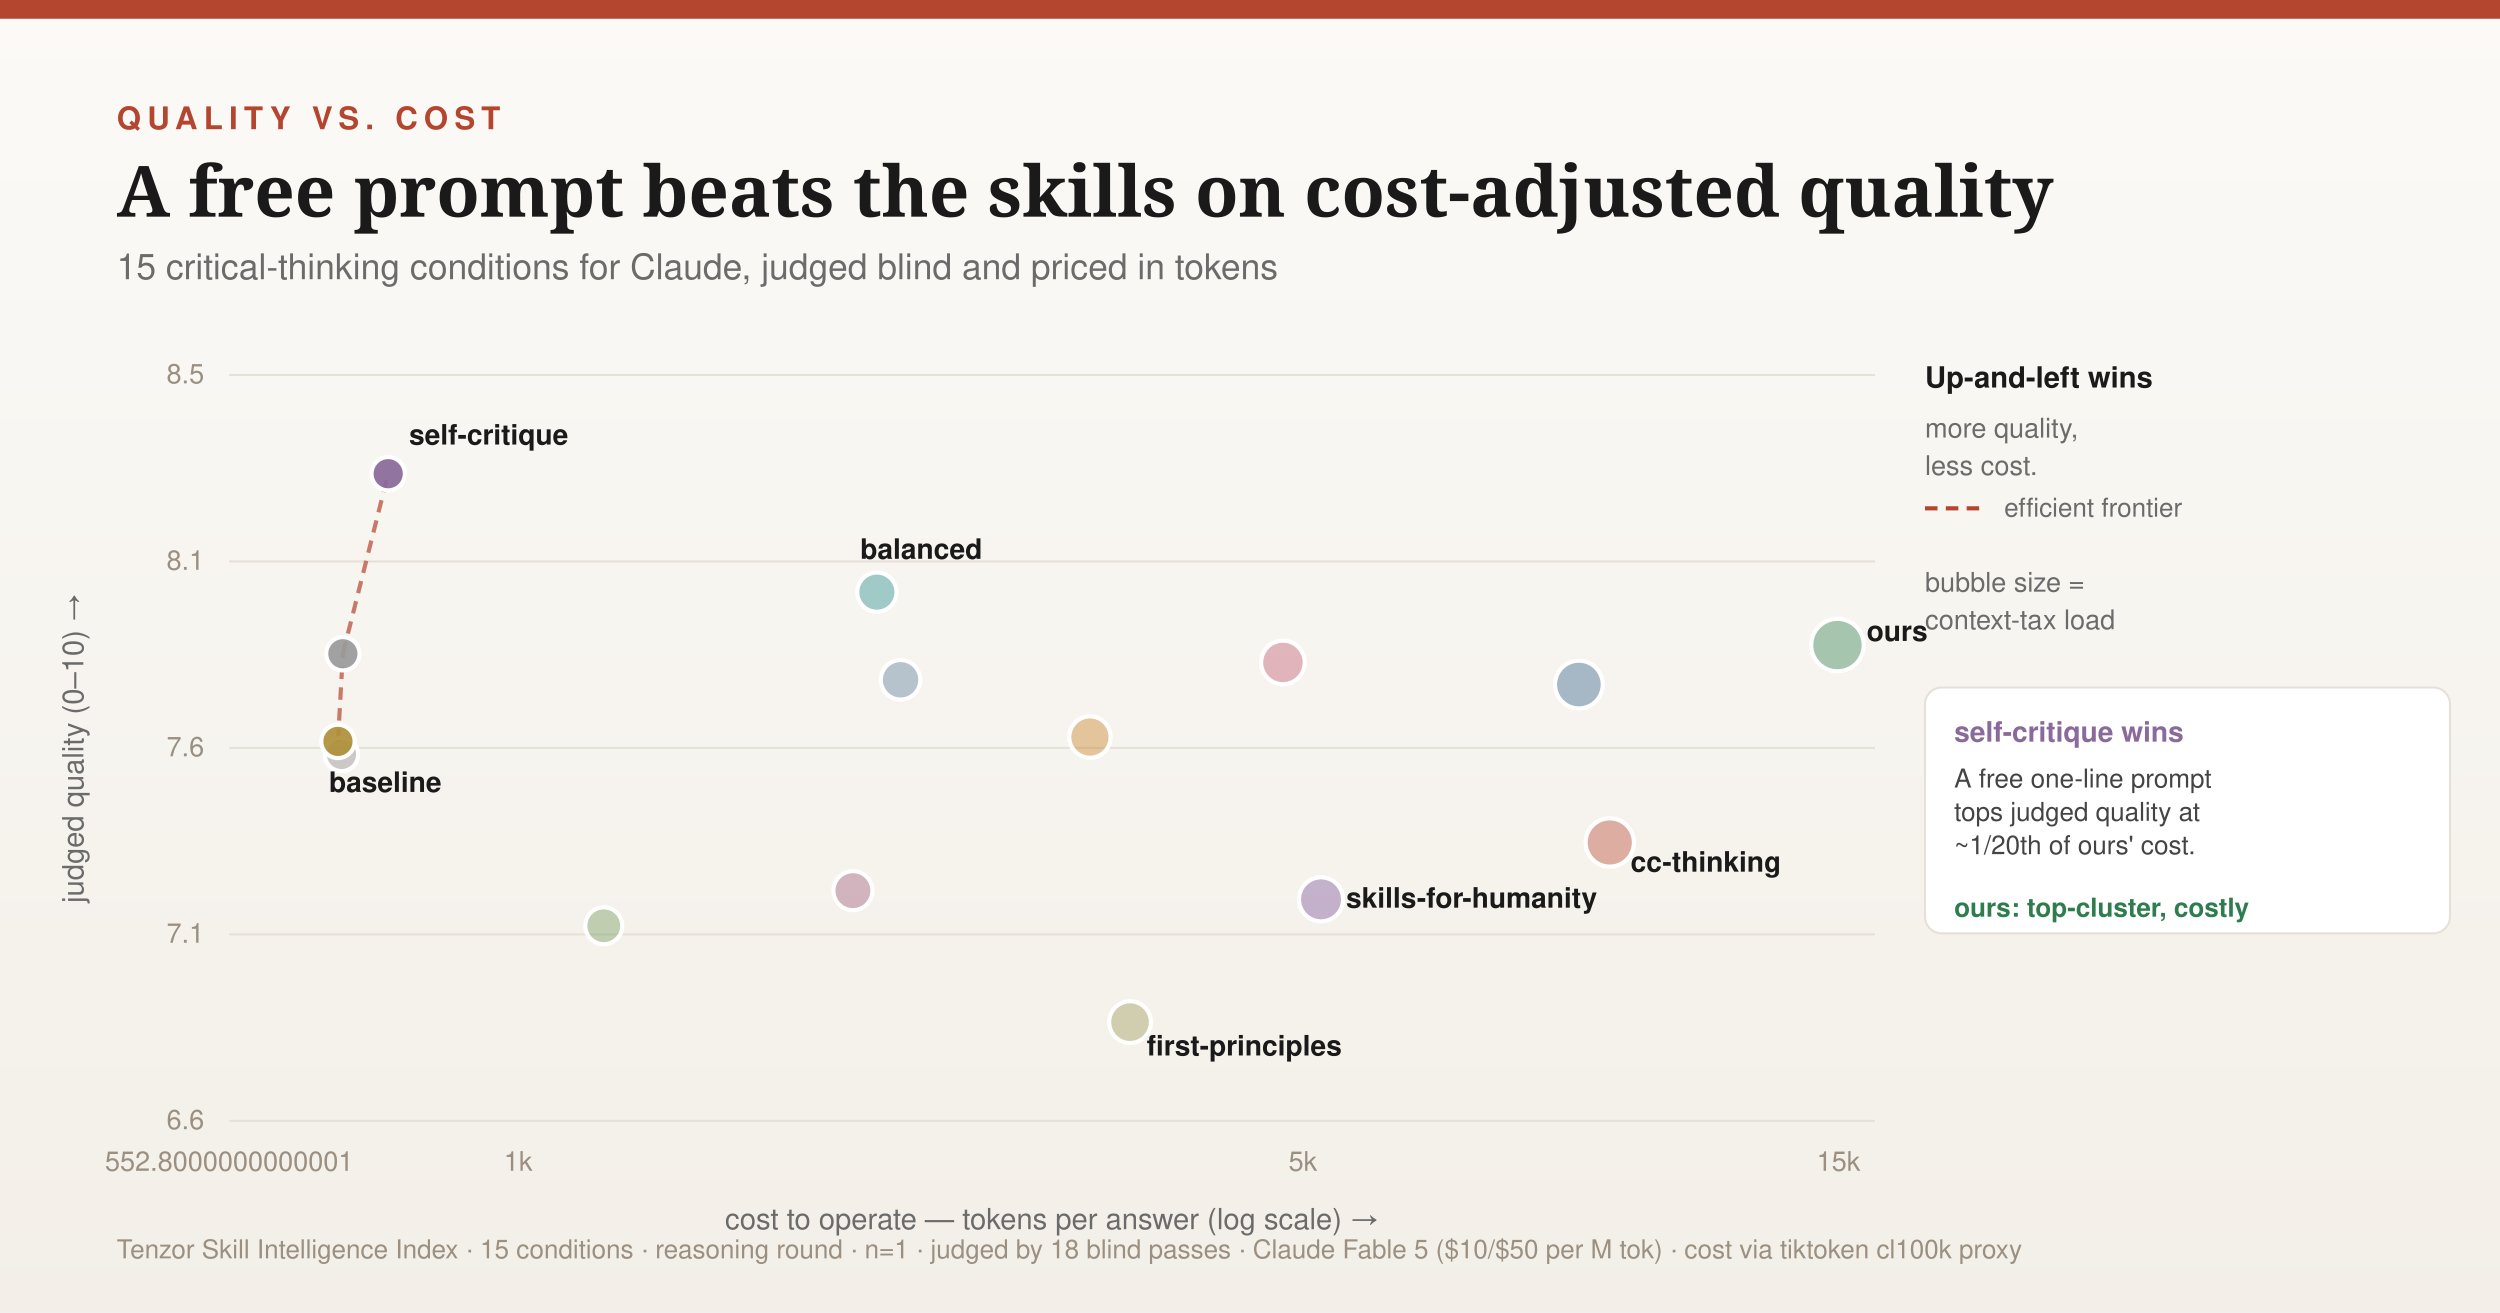
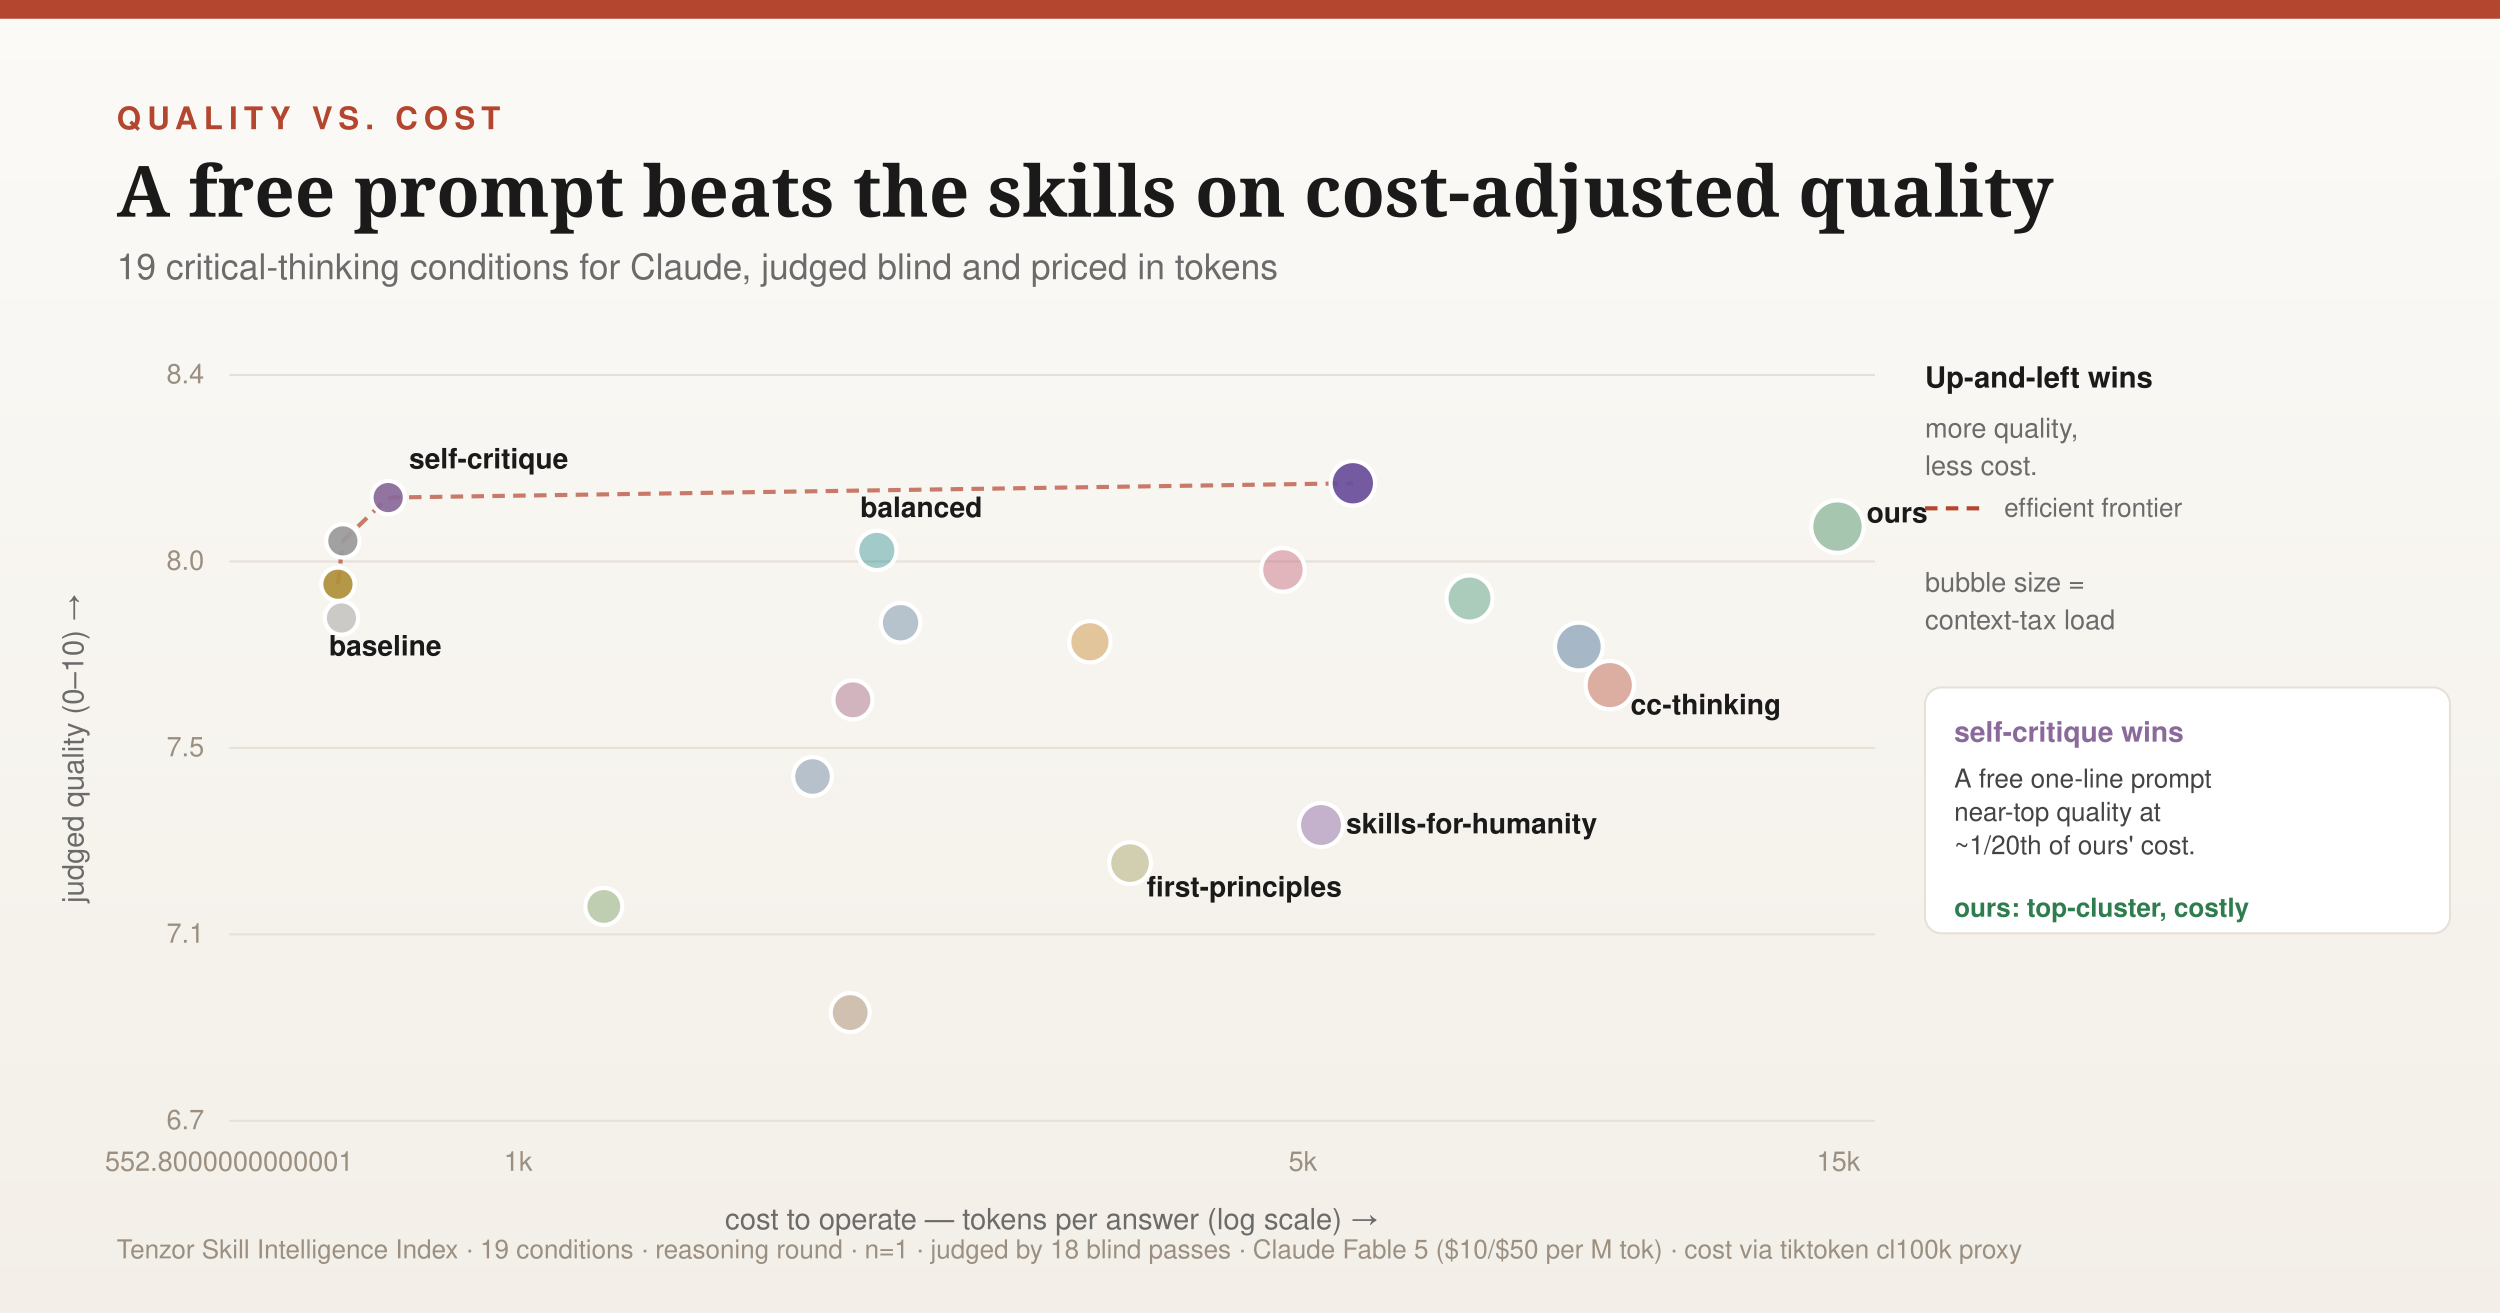
<svg xmlns="http://www.w3.org/2000/svg" viewBox="0 0 1200 630" font-family="Georgia,'Times New Roman',serif">
  <defs>
    <linearGradient id="bg" x1="0" y1="0" x2="0" y2="1">
      <stop offset="0" stop-color="#fbfaf7" />
      <stop offset="1" stop-color="#f3efe8" />
    </linearGradient>
  </defs>
  <rect width="1200" height="630" fill="url(#bg)" />
  <rect x="0" y="0" width="1200" height="9" fill="#b4452f" />
  <text x="56" y="62" font-size="15" letter-spacing="3" fill="#b4452f" font-family="Helvetica,Arial,sans-serif" font-weight="700">QUALITY VS. COST</text>
  <text x="56" y="104" font-size="34" fill="#1a1a1a" font-weight="700" font-family="Georgia,serif">A free prompt beats the skills on cost-adjusted quality</text>
-   <text x="56" y="134" font-size="17" fill="#6b6b6b" font-family="Helvetica,Arial,sans-serif">15 critical-thinking conditions for Claude, judged blind and priced in tokens</text>
+   <text x="56" y="134" font-size="17" fill="#6b6b6b" font-family="Helvetica,Arial,sans-serif">19 critical-thinking conditions for Claude, judged blind and priced in tokens</text>
  <line x1="110" y1="538" x2="900" y2="538" stroke="#e6e1d8" />
-   <text x="98" y="542" text-anchor="end" font-size="13" fill="#9a8f80" font-family="Helvetica,Arial,sans-serif">6.6</text>
+   <text x="98" y="542" text-anchor="end" font-size="13" fill="#9a8f80" font-family="Helvetica,Arial,sans-serif">6.7</text>
  <line x1="110" y1="448.5" x2="900" y2="448.5" stroke="#e6e1d8" />
  <text x="98" y="452.5" text-anchor="end" font-size="13" fill="#9a8f80" font-family="Helvetica,Arial,sans-serif">7.1</text>
  <line x1="110" y1="359" x2="900" y2="359" stroke="#e6e1d8" />
-   <text x="98" y="363" text-anchor="end" font-size="13" fill="#9a8f80" font-family="Helvetica,Arial,sans-serif">7.6</text>
+   <text x="98" y="363" text-anchor="end" font-size="13" fill="#9a8f80" font-family="Helvetica,Arial,sans-serif">7.5</text>
  <line x1="110" y1="269.5" x2="900" y2="269.5" stroke="#e6e1d8" />
-   <text x="98" y="273.5" text-anchor="end" font-size="13" fill="#9a8f80" font-family="Helvetica,Arial,sans-serif">8.1</text>
+   <text x="98" y="273.5" text-anchor="end" font-size="13" fill="#9a8f80" font-family="Helvetica,Arial,sans-serif">8.0</text>
  <line x1="110" y1="180" x2="900" y2="180" stroke="#e6e1d8" />
-   <text x="98" y="184" text-anchor="end" font-size="13" fill="#9a8f80" font-family="Helvetica,Arial,sans-serif">8.5</text>
+   <text x="98" y="184" text-anchor="end" font-size="13" fill="#9a8f80" font-family="Helvetica,Arial,sans-serif">8.4</text>
  <text x="110" y="562" text-anchor="middle" font-size="13" fill="#9a8f80" font-family="Helvetica,Arial,sans-serif">552.8000000000001</text>
  <text x="248.718" y="562" text-anchor="middle" font-size="13" fill="#9a8f80" font-family="Helvetica,Arial,sans-serif">1k</text>
  <text x="625.36" y="562" text-anchor="middle" font-size="13" fill="#9a8f80" font-family="Helvetica,Arial,sans-serif">5k</text>
  <text x="882.458" y="562" text-anchor="middle" font-size="13" fill="#9a8f80" font-family="Helvetica,Arial,sans-serif">15k</text>
  <text x="505" y="590" text-anchor="middle" font-size="14" fill="#6b6b6b" font-family="Helvetica,Arial,sans-serif">cost to operate — tokens per answer (log scale) →</text>
  <text x="40" y="359" text-anchor="middle" font-size="14" fill="#6b6b6b" font-family="Helvetica,Arial,sans-serif" transform="rotate(-90 40 359)">judged quality (0–10) →</text>
-   <line x1="162.22" y1="355.873" x2="164.579" y2="313.8" stroke="#b4452f" stroke-width="2" stroke-dasharray="6 4" opacity="0.7" />
-   <line x1="164.579" y1="313.8" x2="186.334" y2="227.38" stroke="#b4452f" stroke-width="2" stroke-dasharray="6 4" opacity="0.7" />
-   <circle cx="420.894" cy="284.235" r="9.419" fill="#1f8a8a" fill-opacity="0.4" stroke="#fff" stroke-width="2" />
-   <circle cx="163.907" cy="362.127" r="8" fill="#8a8a8a" fill-opacity="0.4" stroke="#fff" stroke-width="2" />
-   <circle cx="772.692" cy="404.39" r="11.584" fill="#b4452f" fill-opacity="0.4" stroke="#fff" stroke-width="2" />
-   <circle cx="523.176" cy="353.788" r="9.922" fill="#c77d20" fill-opacity="0.4" stroke="#fff" stroke-width="2" />
-   <circle cx="615.807" cy="317.969" r="10.459" fill="#c0556f" fill-opacity="0.4" stroke="#fff" stroke-width="2" />
-   <circle cx="162.22" cy="355.873" r="8" fill="#b0903a" fill-opacity="0.92" stroke="#fff" stroke-width="2" />
-   <circle cx="542.425" cy="490.62" r="10.026" fill="#9a9a55" fill-opacity="0.4" stroke="#fff" stroke-width="2" />
-   <circle cx="881.99" cy="309.63" r="12.595" fill="#2f7d4f" fill-opacity="0.4" stroke="#fff" stroke-width="2" />
-   <circle cx="164.579" cy="313.8" r="8" fill="#9a9a9a" fill-opacity="0.92" stroke="#fff" stroke-width="2" />
-   <circle cx="186.334" cy="227.38" r="8" fill="#8a6a9a" fill-opacity="0.92" stroke="#fff" stroke-width="2" />
-   <circle cx="432.274" cy="326.308" r="9.486" fill="#557a9a" fill-opacity="0.4" stroke="#fff" stroke-width="2" />
-   <circle cx="634.088" cy="431.68" r="10.575" fill="#7a4f9a" fill-opacity="0.4" stroke="#fff" stroke-width="2" />
-   <circle cx="409.403" cy="427.511" r="9.375" fill="#9a5577" fill-opacity="0.4" stroke="#fff" stroke-width="2" />
-   <circle cx="289.82" cy="444.378" r="8.872" fill="#6f9a55" fill-opacity="0.4" stroke="#fff" stroke-width="2" />
-   <circle cx="757.868" cy="328.582" r="11.462" fill="#2f5d8a" fill-opacity="0.4" stroke="#fff" stroke-width="2" />
-   <text x="196.334" y="213.38" font-size="13.5" fill="#1a1a1a" font-weight="700" font-family="Helvetica,Arial,sans-serif">self-critique</text>
-   <text x="895.99" y="307.63" font-size="13.5" fill="#1a1a1a" font-weight="700" font-family="Helvetica,Arial,sans-serif">ours</text>
-   <text x="412.894" y="268.235" font-size="13.5" fill="#1a1a1a" font-weight="700" font-family="Helvetica,Arial,sans-serif">balanced</text>
-   <text x="782.692" y="418.39" font-size="13.5" fill="#1a1a1a" font-weight="700" font-family="Helvetica,Arial,sans-serif">cc-thinking</text>
-   <text x="550.425" y="506.62" font-size="13.5" fill="#1a1a1a" font-weight="700" font-family="Helvetica,Arial,sans-serif">first-principles</text>
-   <text x="157.907" y="380.127" font-size="13.5" fill="#1a1a1a" font-weight="700" font-family="Helvetica,Arial,sans-serif">baseline</text>
-   <text x="646.088" y="435.68" font-size="13.5" fill="#1a1a1a" font-weight="700" font-family="Helvetica,Arial,sans-serif">skills-for-humanity</text>
+   <line x1="162.22" y1="280.415" x2="164.579" y2="259.625" stroke="#b4452f" stroke-width="2" stroke-dasharray="6 4" opacity="0.7" />
+   <line x1="164.579" y1="259.625" x2="186.334" y2="238.835" stroke="#b4452f" stroke-width="2" stroke-dasharray="6 4" opacity="0.7" />
+   <line x1="186.334" y1="238.835" x2="649.36" y2="231.974" stroke="#b4452f" stroke-width="2" stroke-dasharray="6 4" opacity="0.7" />
+   <circle cx="390.013" cy="372.721" r="9.296" fill="#557799" fill-opacity="0.4" stroke="#fff" stroke-width="2" />
+   <circle cx="420.894" cy="264.199" r="9.419" fill="#1f8a8a" fill-opacity="0.4" stroke="#fff" stroke-width="2" />
+   <circle cx="163.907" cy="296.631" r="8" fill="#8a8a8a" fill-opacity="0.4" stroke="#fff" stroke-width="2" />
+   <circle cx="772.692" cy="328.855" r="11.584" fill="#b4452f" fill-opacity="0.4" stroke="#fff" stroke-width="2" />
+   <circle cx="408.104" cy="486.026" r="9.348" fill="#9a7755" fill-opacity="0.4" stroke="#fff" stroke-width="2" />
+   <circle cx="523.176" cy="308.065" r="9.922" fill="#c77d20" fill-opacity="0.4" stroke="#fff" stroke-width="2" />
+   <circle cx="615.807" cy="273.554" r="10.459" fill="#c0556f" fill-opacity="0.4" stroke="#fff" stroke-width="2" />
+   <circle cx="162.22" cy="280.415" r="8" fill="#b0903a" fill-opacity="0.92" stroke="#fff" stroke-width="2" />
+   <circle cx="542.425" cy="414.301" r="10.026" fill="#9a9a55" fill-opacity="0.4" stroke="#fff" stroke-width="2" />
+   <circle cx="705.368" cy="287.275" r="11.061" fill="#3a8f6a" fill-opacity="0.4" stroke="#fff" stroke-width="2" />
+   <circle cx="649.36" cy="231.974" r="10.673" fill="#6a4f9a" fill-opacity="0.92" stroke="#fff" stroke-width="2" />
+   <circle cx="881.99" cy="252.764" r="12.595" fill="#2f7d4f" fill-opacity="0.4" stroke="#fff" stroke-width="2" />
+   <circle cx="164.579" cy="259.625" r="8" fill="#9a9a9a" fill-opacity="0.92" stroke="#fff" stroke-width="2" />
+   <circle cx="186.334" cy="238.835" r="8" fill="#8a6a9a" fill-opacity="0.92" stroke="#fff" stroke-width="2" />
+   <circle cx="432.274" cy="298.918" r="9.486" fill="#557a9a" fill-opacity="0.4" stroke="#fff" stroke-width="2" />
+   <circle cx="634.088" cy="396.006" r="10.575" fill="#7a4f9a" fill-opacity="0.4" stroke="#fff" stroke-width="2" />
+   <circle cx="409.403" cy="335.923" r="9.375" fill="#9a5577" fill-opacity="0.4" stroke="#fff" stroke-width="2" />
+   <circle cx="289.82" cy="435.091" r="8.872" fill="#6f9a55" fill-opacity="0.4" stroke="#fff" stroke-width="2" />
+   <circle cx="757.868" cy="310.352" r="11.462" fill="#2f5d8a" fill-opacity="0.4" stroke="#fff" stroke-width="2" />
+   <text x="196.334" y="224.835" font-size="13.5" fill="#1a1a1a" font-weight="700" font-family="Helvetica,Arial,sans-serif">self-critique</text>
+   <text x="895.99" y="250.764" font-size="13.5" fill="#1a1a1a" font-weight="700" font-family="Helvetica,Arial,sans-serif">ours</text>
+   <text x="412.894" y="248.199" font-size="13.5" fill="#1a1a1a" font-weight="700" font-family="Helvetica,Arial,sans-serif">balanced</text>
+   <text x="782.692" y="342.855" font-size="13.5" fill="#1a1a1a" font-weight="700" font-family="Helvetica,Arial,sans-serif">cc-thinking</text>
+   <text x="550.425" y="430.301" font-size="13.5" fill="#1a1a1a" font-weight="700" font-family="Helvetica,Arial,sans-serif">first-principles</text>
+   <text x="157.907" y="314.631" font-size="13.5" fill="#1a1a1a" font-weight="700" font-family="Helvetica,Arial,sans-serif">baseline</text>
+   <text x="646.088" y="400.006" font-size="13.5" fill="#1a1a1a" font-weight="700" font-family="Helvetica,Arial,sans-serif">skills-for-humanity</text>
  <text x="924" y="186" font-size="14" fill="#1a1a1a" font-weight="700" font-family="Helvetica,Arial,sans-serif">Up-and-left wins</text>
  <text x="924" y="210" font-size="13" fill="#6b6b6b" font-family="Helvetica,Arial,sans-serif">
    <tspan x="924" dy="0">more quality,</tspan>
    <tspan x="924" dy="18">less cost.</tspan>
  </text>
  <line x1="924" y1="244" x2="954" y2="244" stroke="#b4452f" stroke-width="2" stroke-dasharray="6 4" />
  <text x="962" y="248" font-size="12.5" fill="#6b6b6b" font-family="Helvetica,Arial,sans-serif">efficient frontier</text>
  <text x="924" y="284" font-size="13" fill="#6b6b6b" font-family="Helvetica,Arial,sans-serif">bubble size =</text>
  <text x="924" y="302" font-size="13" fill="#6b6b6b" font-family="Helvetica,Arial,sans-serif">context-tax load</text>
  <rect x="924" y="330" width="252" height="118" rx="8" fill="#fff" stroke="#e6e1d8" />
  <text x="938" y="356" font-size="13.5" fill="#8a6a9a" font-weight="700" font-family="Helvetica,Arial,sans-serif">self-critique wins</text>
  <text x="938" y="378" font-size="12.5" fill="#444" font-family="Helvetica,Arial,sans-serif">
    <tspan x="938" dy="0">A free one-line prompt</tspan>
-     <tspan x="938" dy="16">tops judged quality at</tspan>
+     <tspan x="938" dy="16">near-top quality at</tspan>
    <tspan x="938" dy="16">~1/20th of ours' cost.</tspan>
  </text>
  <text x="938" y="440" font-size="12.5" fill="#2f7d4f" font-weight="700" font-family="Helvetica,Arial,sans-serif">ours: top-cluster, costly</text>
-   <text x="56" y="604" font-size="12.5" fill="#9a8f80" font-family="Helvetica,Arial,sans-serif">Tenzor Skill Intelligence Index · 15 conditions · reasoning round · n=1 · judged by 18 blind passes · Claude Fable 5 ($10/$50 per M tok) · cost via tiktoken cl100k proxy</text>
+   <text x="56" y="604" font-size="12.5" fill="#9a8f80" font-family="Helvetica,Arial,sans-serif">Tenzor Skill Intelligence Index · 19 conditions · reasoning round · n=1 · judged by 18 blind passes · Claude Fable 5 ($10/$50 per M tok) · cost via tiktoken cl100k proxy</text>
</svg>
